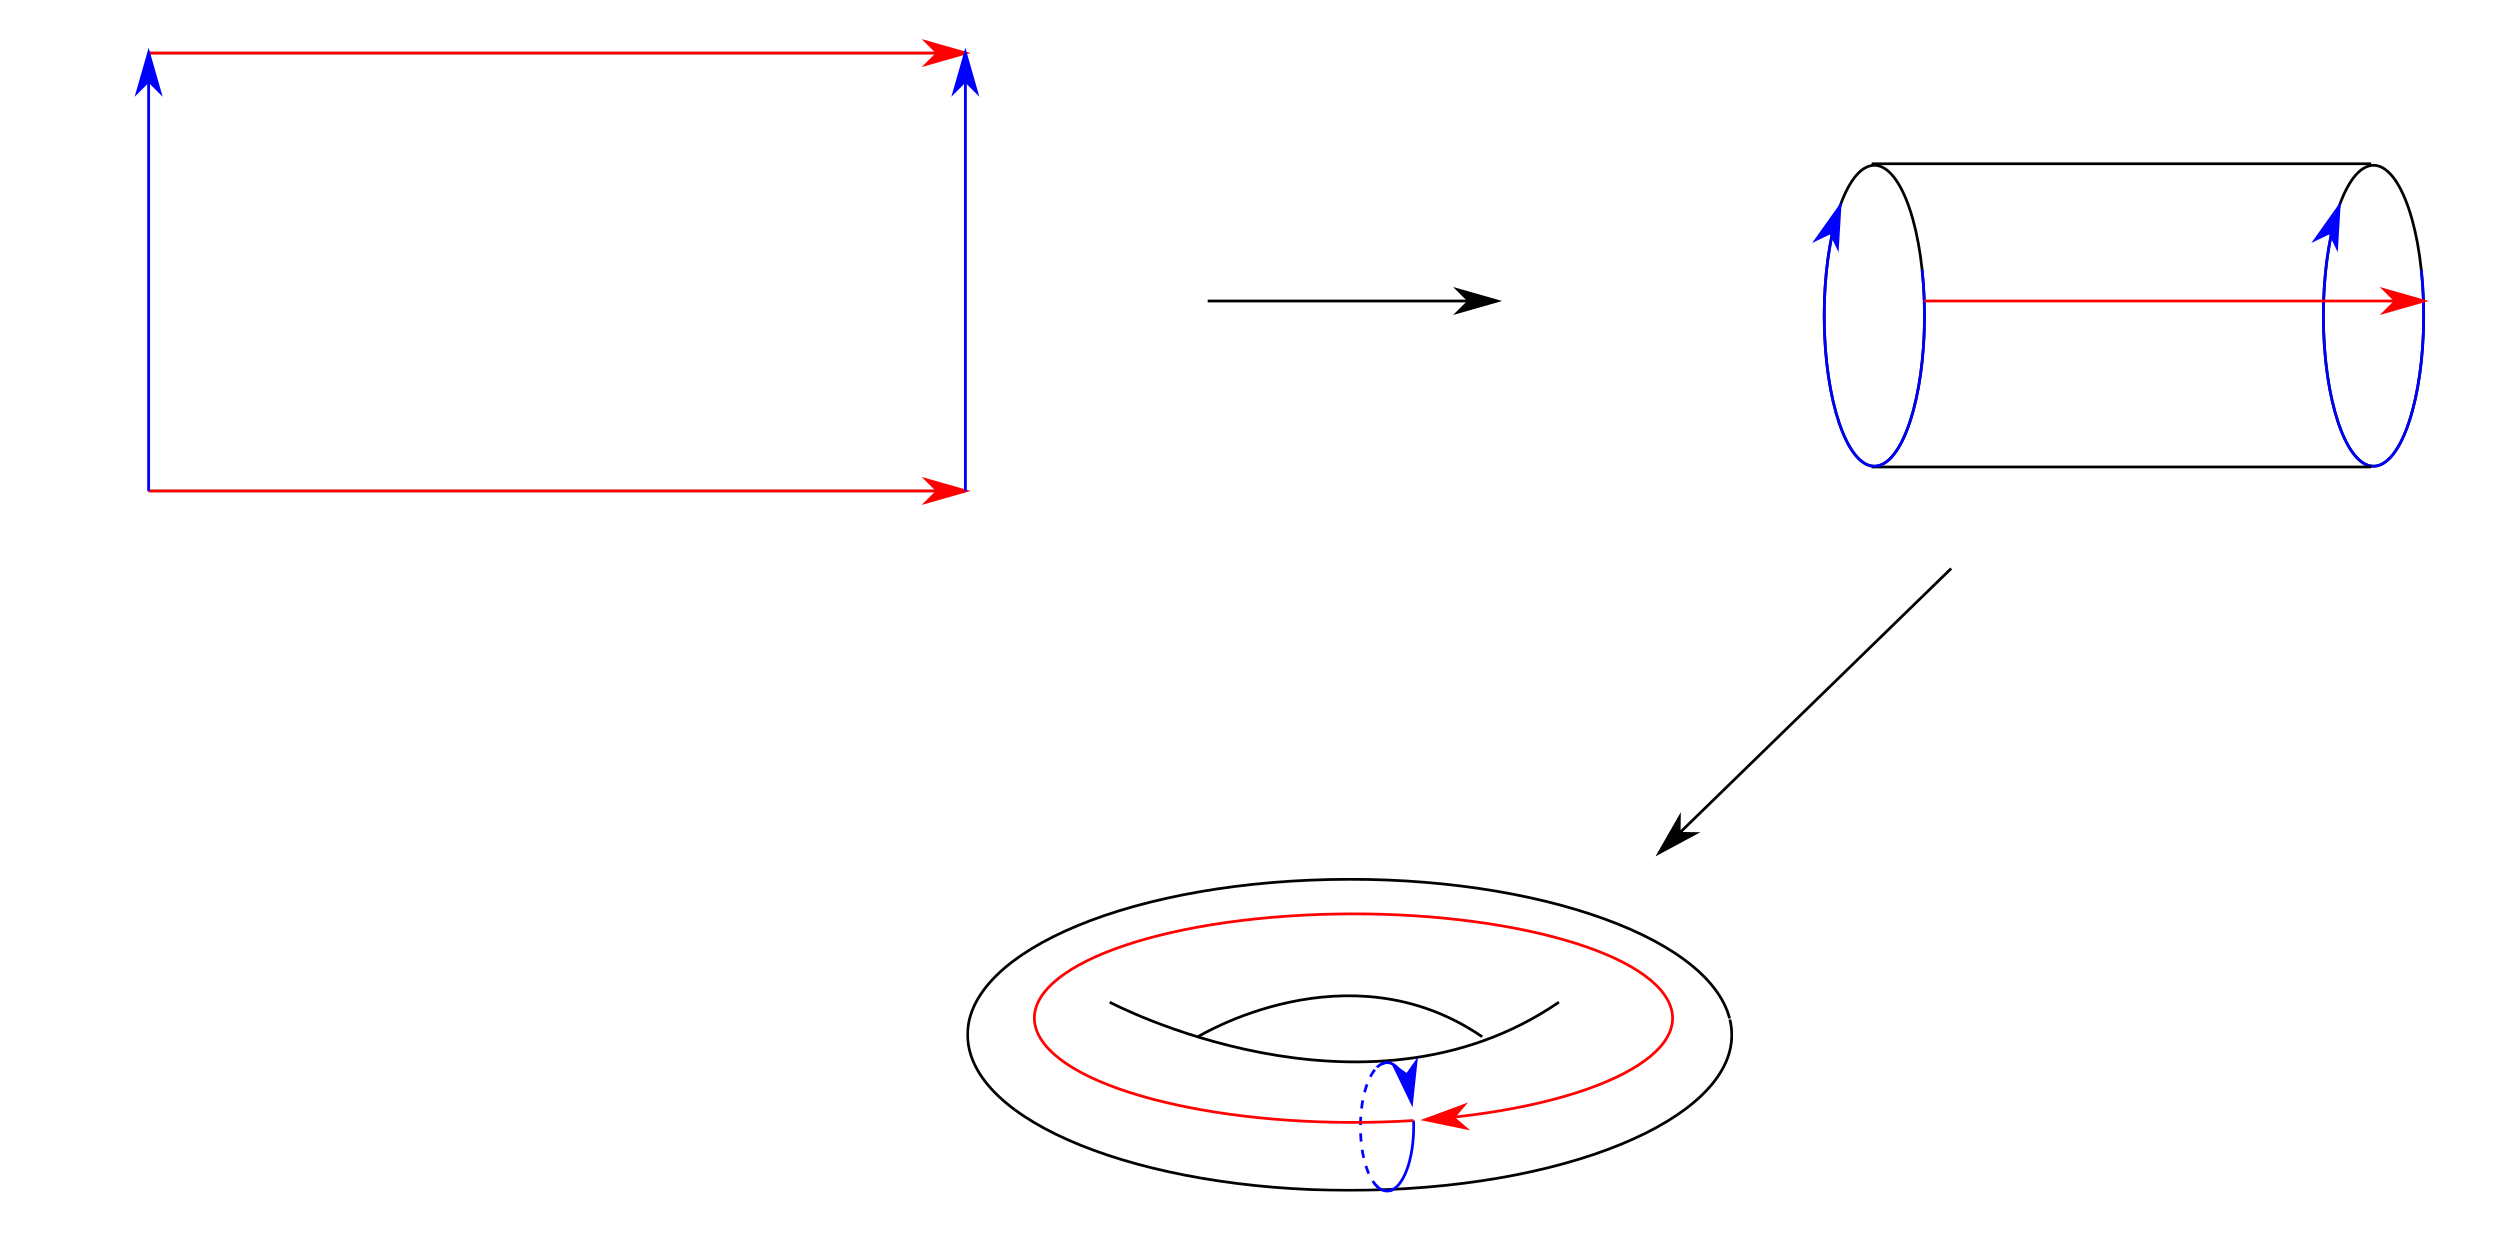
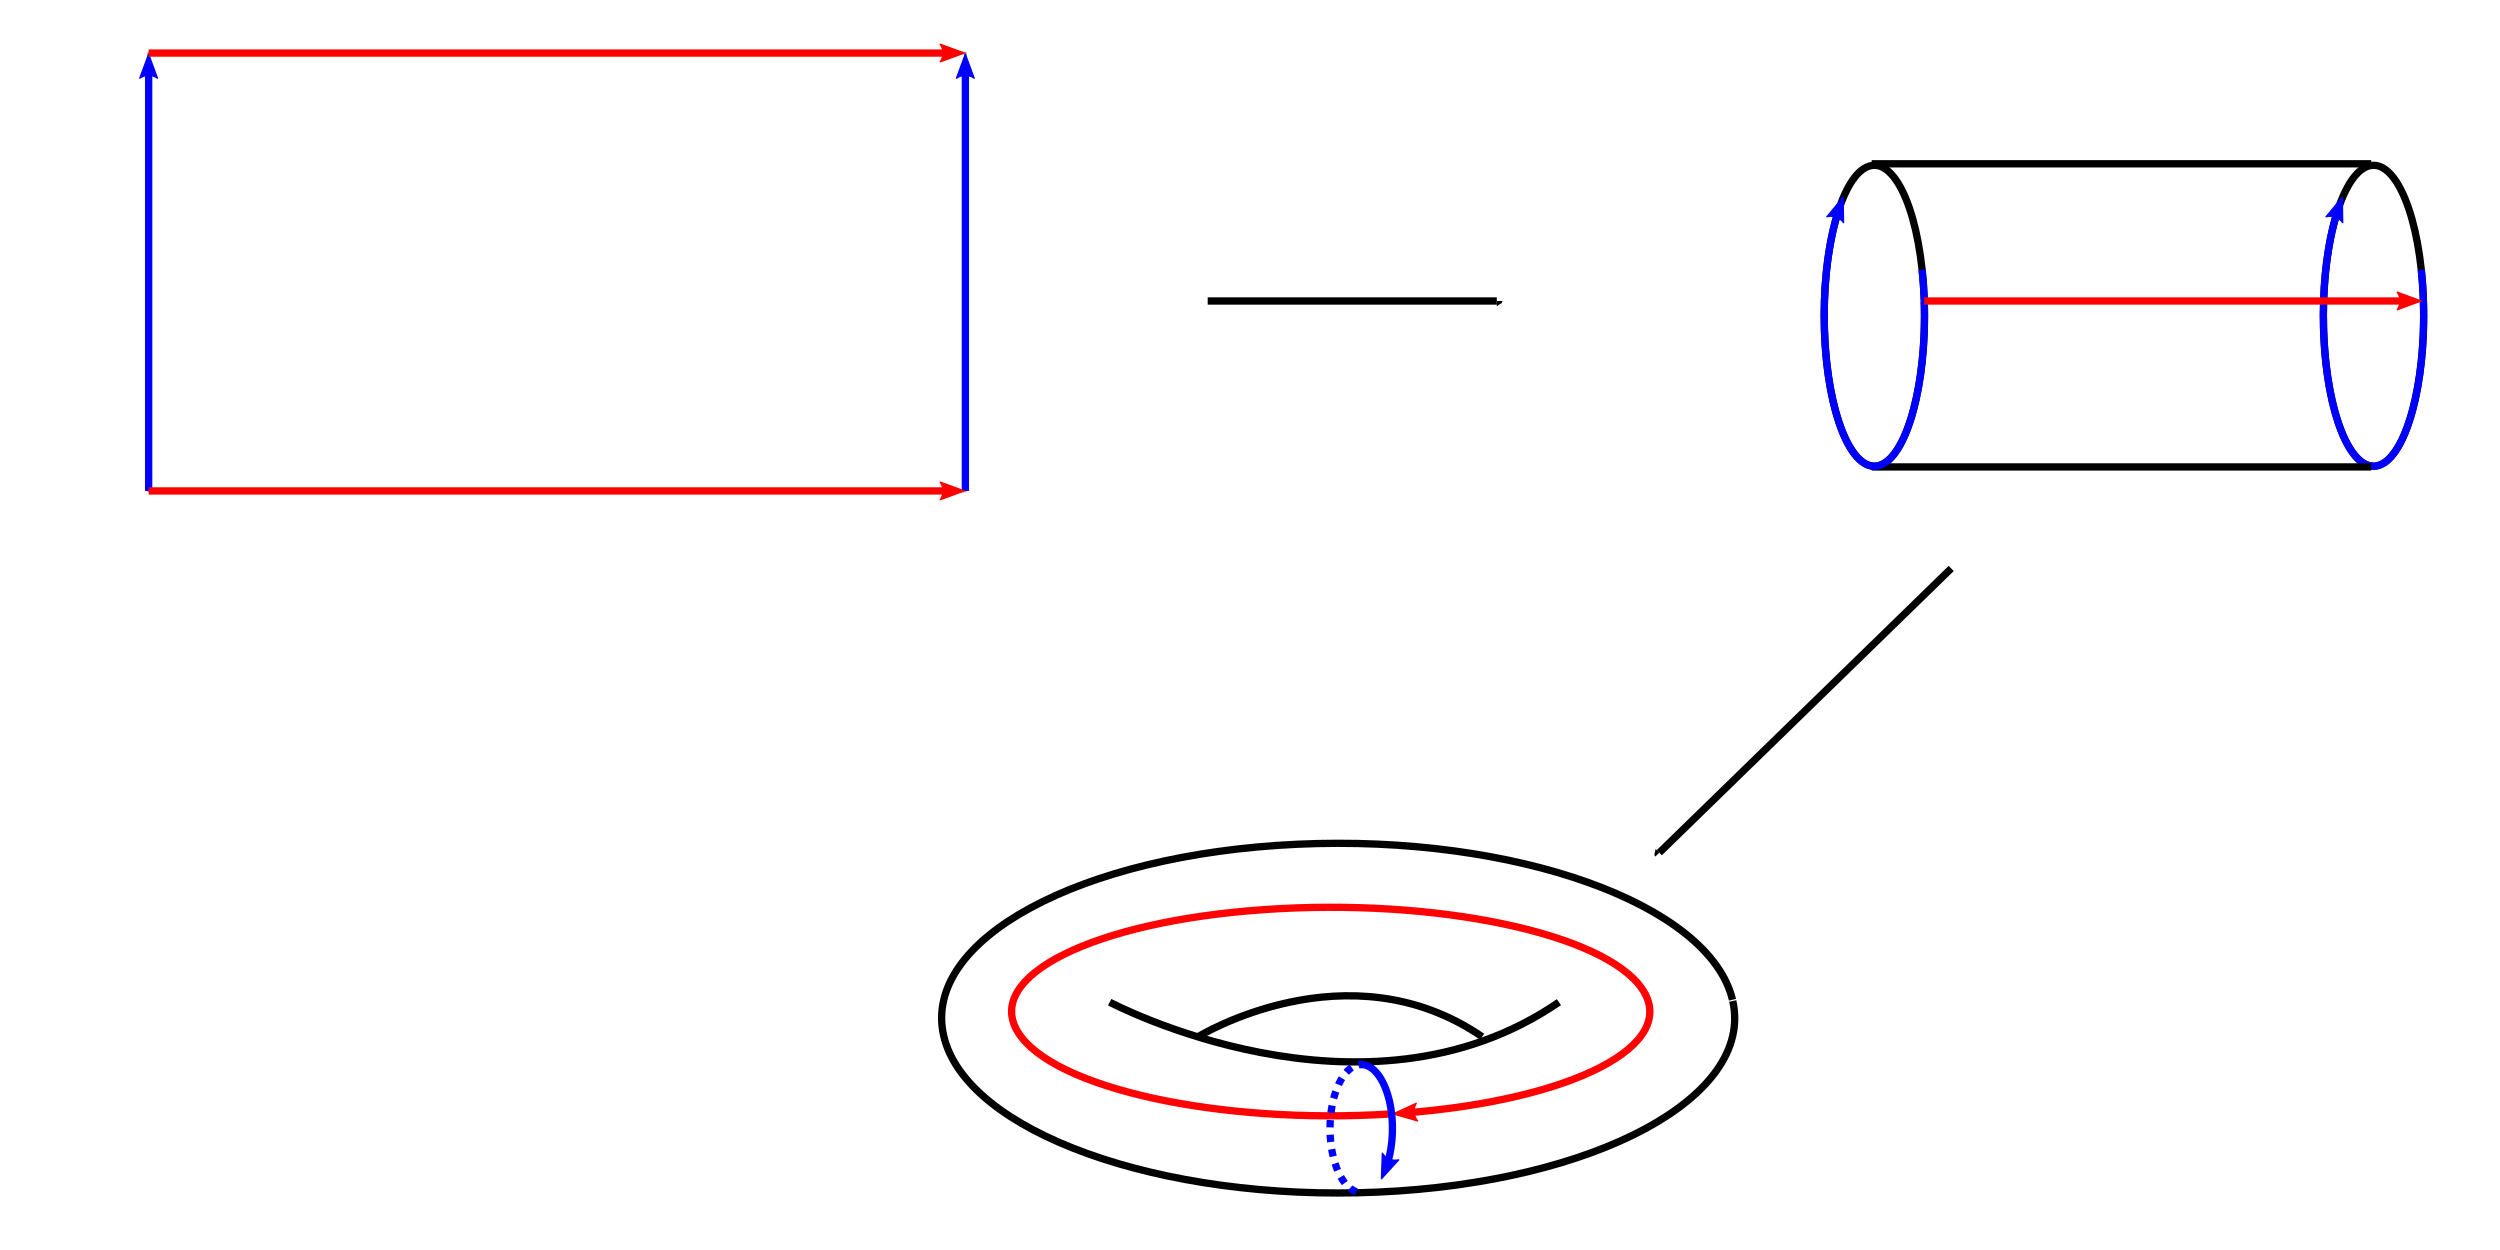
<svg xmlns="http://www.w3.org/2000/svg" width="240mm" height="120mm" viewBox="0 0 240 120" version="1.1" id="svg8">
  <defs id="defs2">
+     <marker style="overflow:visible;" id="Arrow2Send" refX="0.0" refY="0.0" orient="auto">
+       <path transform="scale(0.3) rotate(180) translate(-2.3,0)" d="M 8.719,4.034 L -2.207,0.016 L 8.719,-4.002 C 6.973,-1.63 6.983,1.616 8.719,4.034 z " style="stroke:context-stroke;fill-rule:evenodd;fill:context-stroke;stroke-width:0.625;stroke-linejoin:round;" id="path1337" />
+     </marker>
    <marker style="overflow:visible" id="Arrow1Lstart" refX="0.0" refY="0.0" orient="auto">
      <path transform="scale(0.8) translate(12.5,0)" style="fill-rule:evenodd;fill:context-stroke;stroke:context-stroke;stroke-width:1.0pt" d="M 0.0,0.0 L 5.0,-5.0 L -12.5,0.0 L 5.0,5.0 L 0.0,0.0 z " id="path1038" />
    </marker>
    <marker style="overflow:visible" id="Tail" refX="0.0" refY="0.0" orient="auto">
      <g transform="scale(-1.2)" id="g1086">
        <path style="fill:none;fill-rule:evenodd;stroke:context-stroke;stroke-width:0.8;stroke-linecap:round" d="M -3.805,-3.959 L 0.544,0" id="path1074" />
        <path style="fill:none;fill-rule:evenodd;stroke:context-stroke;stroke-width:0.8;stroke-linecap:round" d="M -1.287,-3.959 L 3.062,0" id="path1076" />
        <path style="fill:none;fill-rule:evenodd;stroke:context-stroke;stroke-width:0.8;stroke-linecap:round" d="M 1.305,-3.959 L 5.654,0" id="path1078" />
        <path style="fill:none;fill-rule:evenodd;stroke:context-stroke;stroke-width:0.8;stroke-linecap:round" d="M -3.805,4.178 L 0.544,0.22" id="path1080" />
        <path style="fill:none;fill-rule:evenodd;stroke:context-stroke;stroke-width:0.8;stroke-linecap:round" d="M -1.287,4.178 L 3.062,0.22" id="path1082" />
        <path style="fill:none;fill-rule:evenodd;stroke:context-stroke;stroke-width:0.8;stroke-linecap:round" d="M 1.305,4.178 L 5.654,0.22" id="path1084" />
      </g>
    </marker>
    <marker style="overflow:visible;" id="marker1583" refX="0.0" refY="0.0" orient="auto">
      <path transform="scale(0.8) rotate(180) translate(12.5,0)" style="fill-rule:evenodd;fill:context-stroke;stroke:context-stroke;stroke-width:1.0pt;" d="M 0.0,0.0 L 5.0,-5.0 L -12.5,0.0 L 5.0,5.0 L 0.0,0.0 z " id="path1581" />
    </marker>
    <marker style="overflow:visible;" id="Arrow1Lend" refX="0.0" refY="0.0" orient="auto">
      <path transform="scale(0.8) rotate(180) translate(12.5,0)" style="fill-rule:evenodd;fill:context-stroke;stroke:context-stroke;stroke-width:1.0pt;" d="M 0.0,0.0 L 5.0,-5.0 L -12.5,0.0 L 5.0,5.0 L 0.0,0.0 z " id="path1041" />
    </marker>
    <marker style="overflow:visible" id="Arrow1Lend-3" refX="0" refY="0" orient="auto">
      <path transform="matrix(-0.8,0,0,-0.8,-10,0)" style="fill:context-stroke;fill-rule:evenodd;stroke:context-stroke;stroke-width:1pt" d="M 0,0 5,-5 -12.5,0 5,5 Z" id="path1041-9" />
    </marker>
    <marker style="overflow:visible" id="Tail-6" refX="0" refY="0" orient="auto">
      <g transform="scale(-1.2)" id="g1086-5">
        <path style="fill:none;fill-rule:evenodd;stroke:context-stroke;stroke-width:0.8;stroke-linecap:round" d="M -3.805,-3.959 0.544,0" id="path1074-7" />
        <path style="fill:none;fill-rule:evenodd;stroke:context-stroke;stroke-width:0.8;stroke-linecap:round" d="M -1.287,-3.959 3.062,0" id="path1076-6" />
        <path style="fill:none;fill-rule:evenodd;stroke:context-stroke;stroke-width:0.8;stroke-linecap:round" d="M 1.305,-3.959 5.654,0" id="path1078-2" />
        <path style="fill:none;fill-rule:evenodd;stroke:context-stroke;stroke-width:0.8;stroke-linecap:round" d="M -3.805,4.178 0.544,0.22" id="path1080-7" />
        <path style="fill:none;fill-rule:evenodd;stroke:context-stroke;stroke-width:0.8;stroke-linecap:round" d="M -1.287,4.178 3.062,0.22" id="path1082-0" />
        <path style="fill:none;fill-rule:evenodd;stroke:context-stroke;stroke-width:0.8;stroke-linecap:round" d="M 1.305,4.178 5.654,0.22" id="path1084-3" />
      </g>
    </marker>
    <marker style="overflow:visible" id="marker1583-5" refX="0" refY="0" orient="auto">
      <path transform="matrix(-0.8,0,0,-0.8,-10,0)" style="fill:context-stroke;fill-rule:evenodd;stroke:context-stroke;stroke-width:1pt" d="M 0,0 5,-5 -12.5,0 5,5 Z" id="path1581-5" />
    </marker>
    <marker style="overflow:visible" id="marker1583-8" refX="0" refY="0" orient="auto">
      <path transform="matrix(-0.8,0,0,-0.8,-10,0)" style="fill:context-stroke;fill-rule:evenodd;stroke:context-stroke;stroke-width:1pt" d="M 0,0 5,-5 -12.5,0 5,5 Z" id="path1581-56" />
    </marker>
    <marker style="overflow:visible" id="marker1583-9" refX="0" refY="0" orient="auto">
      <path transform="matrix(-0.8,0,0,-0.8,-10,0)" style="fill:context-stroke;fill-rule:evenodd;stroke:context-stroke;stroke-width:1pt" d="M 0,0 5,-5 -12.5,0 5,5 Z" id="path1581-59" />
    </marker>
    <clipPath clipPathUnits="userSpaceOnUse" id="clipPath4780">
      <path id="path4782" style="fill:#ff0000;fill-opacity:1;fill-rule:nonzero;stroke:none;stroke-width:0.265" d="m 92.757,261.28 v 30.125 h 73.624 v -30.125 z m 39.199,18.102 h 5.3e-4 c 0.247,2.7e-4 0.494,0.245 0.494,0.733 v 2.84 0.747 c -0.005,0.445 -0.216,0.639 -0.456,0.978 -0.165,-0.018 -0.33,-0.037 -0.495,-0.056 -0.972,-0.109 1.498,-0.817 0.52,-0.839 -0.14,-0.004 -0.281,-0.007 -0.421,-0.01 -0.086,0.145 -0.142,0.314 -0.259,0.436 -0.041,0.042 -0.002,-0.117 0.009,-0.175 0.017,-0.089 0.046,-0.176 0.074,-0.262 0.004,-0.012 0.009,-0.033 0.021,-0.03 0.012,0.003 0.017,0.03 0.019,0.048 -5.3e-4,-0.015 -5.3e-4,-0.042 -5.3e-4,-0.09 v -0.423 c -0.013,0.008 -0.027,0.016 -0.04,0.024 -0.008,0.024 -0.019,0.052 -0.032,0.086 -0.098,0.248 -0.2,0.488 -0.323,0.722 0.021,0.05 -0.069,0.121 -0.094,0.18 -0.002,-9e-5 -0.003,5e-5 -0.005,0 -2.7e-4,5.3e-4 -8e-4,10e-4 -0.001,0.002 7.9e-4,0.015 0.002,0.029 0.002,0.044 -1.4e-4,0.023 -2.4e-4,0.047 -5.3e-4,0.07 0.011,0.159 0.008,0.318 0.004,0.477 0.005,0.12 0.004,0.241 -0.001,0.362 8e-4,0.003 0.002,-0.015 0.006,-0.08 0.085,0.151 0.134,0.334 0.111,0.507 0.006,0.014 0.011,0.034 0.015,0.044 0.093,0.201 0.161,0.403 0.228,0.613 0.044,0.223 0.132,0.418 0.244,0.611 0.19,0.296 0.228,0.514 0.192,0.852 0,-0.004 0.003,-0.015 0.005,-0.011 0.146,0.271 0.172,0.363 0.223,0.668 -0.002,0.02 -0.003,0.04 -0.005,0.059 0.08,0.204 0.135,0.415 0.217,0.618 0.095,0.163 0.082,0.239 0.029,0.311 0.006,0.004 0.012,0.009 0.018,0.013 7.9e-4,-0.011 0.001,-0.022 0.003,-0.033 0.015,0.026 0.029,0.052 0.042,0.078 -0.011,-0.015 -0.027,-0.03 -0.044,-0.045 -0.003,0.05 -2.5e-4,0.104 -0.007,0.152 0.017,-0.007 0.033,-0.015 0.049,-0.024 0.018,-0.01 0.023,-0.023 0.022,-0.039 0.061,0.143 0.076,0.274 0.031,0.389 0.284,-0.059 0.441,-0.069 0.13,0.097 -0.054,0.029 -0.106,0.06 -0.159,0.09 0.003,0.007 0.006,0.014 0.009,0.022 0.051,0.046 0.089,0.082 0.102,0.091 0.014,0.088 0.046,0.174 0.043,0.263 -0.004,0.109 -0.042,0.217 -0.106,0.306 -0.038,0.109 -0.081,0.142 -0.128,0.124 -0.08,0.054 -0.178,0.085 -0.291,0.082 -0.297,-0.009 -0.479,-0.242 -0.492,-0.487 -0.11,-0.039 -0.188,-0.11 -0.192,-0.218 -0.01,-0.029 -0.013,-0.061 -0.008,-0.095 -0.06,-0.079 -0.115,-0.172 -0.159,-0.292 -0.19,-0.522 -0.216,-0.557 -0.356,-1.095 -0.013,-0.051 -0.025,-0.102 -0.036,-0.153 -0.03,-0.045 -0.064,-0.094 -0.159,-0.232 -0.004,-0.006 0.011,0.011 0.015,0.017 0.037,-0.053 0.006,-7.9e-4 -0.097,-0.118 -0.157,-0.18 -0.267,-0.393 -0.439,-0.56 -0.462,-0.448 -0.338,-0.882 0.015,-0.947 -0.015,-0.035 -0.032,-0.071 -0.036,-0.109 -0.021,-0.167 -0.03,-0.335 -0.045,-0.503 -0.007,-0.374 0.011,-0.79 0.022,-1.153 2.6e-4,-0.01 -8e-4,-0.019 0,-0.03 5.3e-4,-0.053 0.002,-0.106 0.004,-0.159 -0.006,-0.141 -0.005,-0.283 -0.005,-0.425 -0.003,-0.032 -0.004,-0.064 -0.009,-0.096 -0.021,-0.265 -0.014,-0.377 0.117,-0.577 0.04,-0.187 0.101,-0.371 0.12,-0.42 0.128,-0.301 0.309,-0.582 0.379,-0.904 0.148,-0.617 0.52,-1.162 0.591,-1.802 l 0.002,-10e-4 c 0.032,-0.283 0.145,-0.462 0.285,-0.553 0.007,-0.473 0.246,-0.712 0.489,-0.714 z m 0.284,11.542 c 0.05,-0.034 0.093,-0.076 0.128,-0.124 0.01,-0.029 0.02,-0.064 0.029,-0.105 0.015,-0.067 0.046,-0.133 0.046,-0.202 5.3e-4,-0.102 -0.034,-0.201 -0.095,-0.282 0.011,0.056 0.014,0.117 0.008,0.183 0.03,0.024 0.029,0.057 -0.017,0.103 -8e-4,0.003 -0.002,0.007 -0.003,0.01 -0.003,0.01 0.002,0.032 -0.008,0.029 -0.007,-0.002 -0.014,-0.003 -0.021,-0.005 -0.062,0.077 -0.119,0.194 -0.181,0.272 0.039,0.061 0.077,0.105 0.113,0.119 z m -0.113,-0.119 c -0.046,-0.071 -0.093,-0.167 -0.141,-0.266 -0.005,0.001 -0.01,0.002 -0.015,0.003 -0.071,0.142 -0.134,0.268 -0.162,0.233 -0.066,-0.081 -0.119,-0.155 -0.164,-0.222 -0.052,-0.003 -0.103,-0.009 -0.149,-0.022 0.01,0.035 0.026,0.07 0.036,0.105 0.14,0.079 0.279,0.161 0.42,0.238 0.067,0.036 0.123,-0.003 0.176,-0.069 z m -0.482,-0.252 c 0.039,0.002 0.078,0.002 0.118,-10e-4 -0.044,-0.003 -0.088,-0.008 -0.13,-0.017 0.004,0.006 0.008,0.012 0.012,0.018 z m 0.118,-10e-4 c 0.072,0.005 0.143,0.002 0.208,-0.01 0.003,-0.006 0.006,-0.011 0.009,-0.017 -0.002,-0.004 -0.004,-0.008 -0.006,-0.012 -0.066,0.021 -0.139,0.034 -0.211,0.039 z m 0.211,-0.039 c 0.005,-0.002 0.01,-0.004 0.015,-0.005 0.006,-0.012 0.012,-0.023 0.018,-0.035 -0.02,-0.004 -0.038,-0.007 -0.057,-0.01 0.008,0.017 0.016,0.034 0.024,0.051 z m 0.015,-0.005 c -0.003,0.006 -0.006,0.012 -0.009,0.018 0.002,0.005 0.004,0.009 0.007,0.014 0.049,-0.01 0.094,-0.025 0.133,-0.045 -0.022,-0.004 -0.043,-0.008 -0.064,-0.012 -0.021,0.01 -0.043,0.018 -0.067,0.026 z m 0.131,-0.013 c 0.06,0.012 0.122,0.024 0.189,0.039 0.01,-0.012 0.02,-0.024 0.03,-0.034 5.3e-4,-5.3e-4 0.001,-10e-4 0.002,-0.002 0.008,-0.036 0.014,-0.07 0.017,-0.103 -0.022,-0.017 -0.062,-0.03 -0.113,-0.039 -0.018,0.06 -0.063,0.107 -0.125,0.139 z m -0.13,-1.984 c -2.3e-4,-5.3e-4 5.3e-4,0.002 5.3e-4,0.002 9e-5,-7.9e-4 -8e-5,-10e-4 0,-0.002 z m 5.3e-4,0.002 c -0.006,0.047 -0.013,0.094 -0.012,0.142 2.1e-4,0.036 0.015,-0.071 0.018,-0.107 0.001,-0.011 -0.008,-0.04 -0.006,-0.034 z m -1.082,0.123 c -0.004,0.002 -0.008,0.018 -0.011,0.037 0.01,-2e-5 0.018,-5.3e-4 0.027,-5.3e-4 -0.002,-0.008 -0.005,-0.017 -0.008,-0.025 -0.003,-0.009 -0.006,-0.013 -0.009,-0.011 z m 1.148,0.725 c -0.019,-0.002 -0.036,-7.9e-4 -0.051,0.004 -0.009,0.003 -0.018,0.008 -0.026,0.012 0.035,0.046 0.073,0.097 0.112,0.155 -0.005,-0.052 -0.003,-0.106 -5.2e-4,-0.16 -0.011,-0.003 -0.024,-0.009 -0.035,-0.01 z m 0.127,0.048 c -0.001,0.03 -0.003,0.061 -0.007,0.098 0.021,-0.023 0.044,-0.046 0.059,-0.067 -0.016,-0.012 -0.035,-0.021 -0.053,-0.031 z m 0.064,0.196 c -0.018,0.008 -0.037,0.014 -0.055,0.021 0.01,0.004 0.021,0.009 0.031,0.013 0.005,-0.002 0.01,-0.005 0.015,-0.007 0.002,-0.003 0.003,-0.007 0.005,-0.007 0.001,-0.006 0.003,-0.013 0.004,-0.02 z m 0.016,0.015 v 5.3e-4 c -0.006,0.002 -0.011,0.005 -0.017,0.007 0.002,0.004 0.004,0.011 0.005,0.023 0.001,5.3e-4 0.002,0.001 0.003,0.002 2.1e-4,1.1e-4 -7.9e-4,0.005 -0.002,0.01 0.004,0.059 0.002,0.169 0.002,0.219 -2.6e-4,0.023 -5.3e-4,0.045 -5.3e-4,0.068 0.028,-0.006 0.059,-0.013 0.085,-0.019 0.015,-0.089 0.01,-0.226 -0.023,-0.261 -0.017,-0.018 -0.03,-0.059 -0.053,-0.05 z m 0.068,0.349 c -2.6e-4,8e-4 -8e-4,0.001 -0.001,0.002 h 5.3e-4 c 1.8e-4,-5.3e-4 2.3e-4,-10e-4 5.3e-4,-0.002 z" />
    </clipPath>
    <clipPath clipPathUnits="userSpaceOnUse" id="clipPath4790">
      <path id="path4792" style="fill:#ff0000;fill-opacity:1;fill-rule:nonzero;stroke:none;stroke-width:0.265" d="m 136.13,278.443 -5.666,5.3e-4 v 4.369 c 0.051,-0.117 0.095,-0.236 0.122,-0.361 0.148,-0.617 0.52,-1.162 0.591,-1.802 l 0.002,-5.3e-4 c 0.032,-0.283 0.145,-0.462 0.284,-0.553 0.006,-0.476 0.249,-0.715 0.493,-0.715 0.247,0 0.494,0.244 0.494,0.733 v 2.84 0.747 c -0.005,0.445 -0.216,0.639 -0.456,0.978 -0.165,-0.018 -0.33,-0.037 -0.495,-0.056 -0.972,-0.109 1.498,-0.817 0.52,-0.839 -0.14,-0.004 -0.281,-0.007 -0.421,-0.01 -0.086,0.145 -0.142,0.314 -0.259,0.436 -0.041,0.042 -0.002,-0.117 0.009,-0.175 0.017,-0.089 0.046,-0.176 0.074,-0.262 0.004,-0.012 0.009,-0.033 0.021,-0.03 0.012,0.003 0.018,0.03 0.02,0.048 -5.3e-4,-0.015 -0.001,-0.042 -0.001,-0.09 v -0.423 c -0.013,0.008 -0.027,0.016 -0.041,0.024 -0.008,0.024 -0.019,0.052 -0.032,0.086 -0.097,0.247 -0.2,0.487 -0.322,0.72 0.023,0.05 -0.069,0.122 -0.095,0.182 -0.002,-1.1e-4 -0.004,5e-5 -0.006,0 -1.9e-4,2.6e-4 -2.5e-4,7.9e-4 -5.3e-4,10e-4 8e-4,0.015 0.002,0.029 0.002,0.044 -9e-5,0.015 -2.5e-4,0.029 -5.3e-4,0.044 0.014,0.171 0.009,0.344 0.004,0.516 0.005,0.116 0.003,0.232 -0.002,0.348 7.9e-4,0.004 0.003,-0.012 0.007,-0.078 0.085,0.151 0.134,0.334 0.111,0.507 0.006,0.014 0.011,0.034 0.015,0.044 0.093,0.201 0.161,0.403 0.228,0.613 0.044,0.223 0.133,0.418 0.244,0.611 0.19,0.296 0.228,0.514 0.192,0.852 0,-0.004 0.003,-0.015 0.005,-0.011 0.146,0.271 0.172,0.363 0.223,0.668 -0.006,0.068 -0.018,0.135 -0.018,0.203 1.9e-4,0.036 0.015,-0.071 0.018,-0.107 0.001,-0.012 -0.01,-0.048 -0.006,-0.036 0.08,0.204 0.135,0.415 0.217,0.618 0.095,0.163 0.082,0.239 0.029,0.311 0.006,0.004 0.012,0.009 0.018,0.013 8e-4,-0.011 5.3e-4,-0.022 0.003,-0.033 0.015,0.026 0.03,0.052 0.042,0.078 -0.011,-0.015 -0.027,-0.03 -0.045,-0.045 -0.003,0.05 -1.4e-4,0.104 -0.007,0.152 0.017,-0.007 0.033,-0.015 0.049,-0.024 0.018,-0.01 0.024,-0.023 0.023,-0.039 -0.006,-0.015 -0.012,-0.029 -0.02,-0.044 0.012,0.016 0.019,0.031 0.02,0.044 0.061,0.143 0.076,0.274 0.03,0.389 0.284,-0.059 0.441,-0.069 0.13,0.097 -0.054,0.029 -0.106,0.059 -0.159,0.089 0.003,0.008 0.007,0.015 0.009,0.023 0.051,0.046 0.089,0.082 0.102,0.091 0.014,0.088 0.046,0.174 0.043,0.263 -0.004,0.109 -0.042,0.217 -0.106,0.306 -0.038,0.109 -0.081,0.142 -0.128,0.124 -0.08,0.054 -0.178,0.085 -0.291,0.082 -0.297,-0.009 -0.479,-0.242 -0.492,-0.487 -0.11,-0.039 -0.188,-0.11 -0.192,-0.218 -0.01,-0.027 -0.012,-0.057 -0.009,-0.088 -0.06,-0.079 -0.115,-0.178 -0.159,-0.299 -0.19,-0.522 -0.216,-0.557 -0.356,-1.095 -0.013,-0.052 -0.026,-0.104 -0.038,-0.156 -0.031,-0.045 -0.063,-0.093 -0.157,-0.228 -0.004,-0.006 0.011,0.011 0.015,0.017 0.037,-0.053 0.006,-0.001 -0.096,-0.117 v 3.145 h 5.664 z m -3.89,12.48 c 0.05,-0.034 0.093,-0.076 0.128,-0.124 0.01,-0.029 0.02,-0.064 0.029,-0.105 0.015,-0.067 0.046,-0.133 0.046,-0.202 5.3e-4,-0.102 -0.034,-0.201 -0.095,-0.282 0.011,0.056 0.014,0.117 0.008,0.183 0.03,0.024 0.029,0.057 -0.017,0.103 -8e-4,0.003 -0.002,0.007 -0.003,0.01 -0.003,0.01 0.002,0.032 -0.008,0.029 -0.007,-0.002 -0.014,-0.003 -0.021,-0.005 -0.062,0.077 -0.119,0.194 -0.181,0.272 0.039,0.061 0.077,0.105 0.113,0.119 z m -0.113,-0.119 c -0.046,-0.071 -0.093,-0.167 -0.141,-0.266 -0.005,0.001 -0.01,0.002 -0.015,0.003 -0.071,0.142 -0.134,0.268 -0.162,0.233 -0.066,-0.081 -0.119,-0.155 -0.164,-0.222 -0.052,-0.003 -0.103,-0.009 -0.149,-0.022 0.01,0.035 0.026,0.07 0.036,0.105 0.14,0.079 0.279,0.161 0.42,0.238 0.067,0.036 0.123,-0.003 0.176,-0.069 z m -0.482,-0.252 c 0.039,0.002 0.078,0.002 0.118,-10e-4 -0.044,-0.003 -0.088,-0.008 -0.13,-0.017 0.004,0.006 0.008,0.012 0.012,0.018 z m 0.118,-10e-4 c 0.072,0.005 0.143,0.002 0.208,-0.01 0.003,-0.006 0.006,-0.011 0.009,-0.017 -0.002,-0.004 -0.004,-0.008 -0.006,-0.012 -0.066,0.021 -0.139,0.034 -0.211,0.039 z m 0.211,-0.039 c 0.005,-0.002 0.01,-0.004 0.015,-0.005 0.006,-0.012 0.012,-0.023 0.018,-0.035 -0.02,-0.004 -0.038,-0.007 -0.057,-0.01 0.008,0.017 0.016,0.034 0.024,0.051 z m 0.015,-0.005 c -0.003,0.006 -0.006,0.012 -0.009,0.018 0.002,0.005 0.004,0.009 0.007,0.014 0.049,-0.01 0.094,-0.025 0.133,-0.045 -0.022,-0.004 -0.043,-0.008 -0.064,-0.012 -0.021,0.01 -0.043,0.018 -0.067,0.026 z m 0.131,-0.013 c 0.06,0.012 0.122,0.024 0.189,0.039 0.01,-0.012 0.02,-0.024 0.03,-0.034 5.3e-4,-5.3e-4 0.001,-10e-4 0.002,-0.002 0.008,-0.036 0.014,-0.07 0.017,-0.103 -0.022,-0.017 -0.062,-0.03 -0.113,-0.039 -0.018,0.06 -0.063,0.107 -0.125,0.139 z m -1.212,-1.859 c -0.004,0.002 -0.008,0.017 -0.011,0.036 0.009,-10e-6 0.018,0 0.027,0 -0.002,-0.008 -0.005,-0.016 -0.007,-0.024 -0.003,-0.009 -0.006,-0.013 -0.009,-0.011 z m -0.193,0.029 c -2.5e-4,10e-5 1.1e-4,10e-4 0,0.002 0.004,0.004 0.007,0.006 0.012,0.007 -0.006,-0.006 -0.011,-0.009 -0.012,-0.009 z m 1.314,0.695 c -0.008,5.3e-4 -0.017,0.002 -0.024,0.004 -0.01,0.003 -0.019,0.007 -0.028,0.011 0.036,0.047 0.074,0.098 0.114,0.156 -0.005,-0.053 -0.003,-0.108 0,-0.163 -0.022,-0.006 -0.043,-0.009 -0.062,-0.008 z m 0.154,0.045 c -0.001,0.03 -0.003,0.063 -0.007,0.101 0.022,-0.024 0.043,-0.046 0.059,-0.068 -0.016,-0.012 -0.034,-0.023 -0.053,-0.034 z m 0.064,0.199 c -0.018,0.008 -0.035,0.015 -0.053,0.022 0.009,0.004 0.019,0.008 0.028,0.012 0.005,-0.002 0.011,-0.005 0.016,-0.007 0.002,-0.003 0.003,-0.007 0.005,-0.007 0.001,-0.006 0.003,-0.013 0.004,-0.02 z m 0.023,0.015 5.3e-4,5.3e-4 c -0.003,-2.7e-4 -0.005,-6e-5 -0.008,0.001 -0.005,0.002 -0.011,0.004 -0.017,0.007 0.002,0.004 0.004,0.012 0.005,0.024 0.001,5.3e-4 0.002,10e-4 0.003,0.002 2.1e-4,1.1e-4 -8e-4,0.005 -0.002,0.01 0.004,0.059 0.002,0.169 0.002,0.219 -2.7e-4,0.023 -5.3e-4,0.045 -5.3e-4,0.068 0.028,-0.006 0.059,-0.013 0.085,-0.019 0.015,-0.089 0.01,-0.226 -0.023,-0.261 -0.015,-0.016 -0.028,-0.049 -0.046,-0.051 z m 0.06,0.35 c -2.6e-4,7.9e-4 -7.9e-4,10e-4 -0.001,0.002 h 5.3e-4 c 1.8e-4,-5.3e-4 2.5e-4,-0.001 5.3e-4,-0.002 z" />
    </clipPath>
    <clipPath clipPathUnits="userSpaceOnUse" id="clipPath4800">
      <path id="path4802" style="fill:#ff0000;fill-opacity:1;fill-rule:nonzero;stroke:none;stroke-width:0.265" d="m 124.185,278.338 v 13.035 h 5.665 v -3.811 c -0.179,-0.272 -0.149,-0.517 0,-0.647 V 278.338 Z" />
    </clipPath>
    <marker style="overflow:visible" id="marker1583-80" refX="0" refY="0" orient="auto">
      <path transform="matrix(-0.8,0,0,-0.8,-10,0)" style="fill:context-stroke;fill-rule:evenodd;stroke:context-stroke;stroke-width:1pt" d="M 0,0 5,-5 -12.5,0 5,5 Z" id="path1581-4" />
    </marker>
    <marker style="overflow:visible" id="marker1583-8-9" refX="0" refY="0" orient="auto">
      <path transform="matrix(-0.8,0,0,-0.8,-10,0)" style="fill:context-stroke;fill-rule:evenodd;stroke:context-stroke;stroke-width:1pt" d="M 0,0 5,-5 -12.5,0 5,5 Z" id="path1581-56-5" />
    </marker>
    <marker style="overflow:visible" id="marker1583-8-4" refX="0" refY="0" orient="auto">
      <path transform="matrix(-0.8,0,0,-0.8,-10,0)" style="fill:context-stroke;fill-rule:evenodd;stroke:context-stroke;stroke-width:1pt" d="M 0,0 5,-5 -12.5,0 5,5 Z" id="path1581-56-9" />
    </marker>
    <marker style="overflow:visible" id="Arrow1Lend-1" refX="0" refY="0" orient="auto">
      <path transform="matrix(-0.8,0,0,-0.8,-10,0)" style="fill:context-stroke;fill-rule:evenodd;stroke:context-stroke;stroke-width:1pt" d="M 0,0 5,-5 -12.5,0 5,5 Z" id="path1041-0" />
    </marker>
    <marker style="overflow:visible" id="marker1583-1" refX="0" refY="0" orient="auto">
      <path transform="matrix(-0.8,0,0,-0.8,-10,0)" style="fill:context-stroke;fill-rule:evenodd;stroke:context-stroke;stroke-width:1pt" d="M 0,0 5,-5 -12.5,0 5,5 Z" id="path1581-1" />
    </marker>
    <marker style="overflow:visible" id="marker1583-0" refX="0" refY="0" orient="auto">
      <path transform="matrix(-0.8,0,0,-0.8,-10,0)" style="fill:context-stroke;fill-rule:evenodd;stroke:context-stroke;stroke-width:1pt" d="M 0,0 5,-5 -12.5,0 5,5 Z" id="path1581-9" />
    </marker>
    <clipPath clipPathUnits="userSpaceOnUse" id="clipPath4790-7">
      <path id="path4792-1" style="fill:#ff0000;fill-opacity:1;fill-rule:nonzero;stroke:none;stroke-width:0.265" d="m 136.13,278.443 -5.666,5.3e-4 v 4.369 c 0.051,-0.117 0.095,-0.236 0.122,-0.361 0.148,-0.617 0.52,-1.162 0.591,-1.802 l 0.002,-5.3e-4 c 0.032,-0.283 0.145,-0.462 0.284,-0.553 0.006,-0.476 0.249,-0.715 0.493,-0.715 0.247,0 0.494,0.244 0.494,0.733 v 2.84 0.747 c -0.005,0.445 -0.216,0.639 -0.456,0.978 -0.165,-0.018 -0.33,-0.037 -0.495,-0.056 -0.972,-0.109 1.498,-0.817 0.52,-0.839 -0.14,-0.004 -0.281,-0.007 -0.421,-0.01 -0.086,0.145 -0.142,0.314 -0.259,0.436 -0.041,0.042 -0.002,-0.117 0.009,-0.175 0.017,-0.089 0.046,-0.176 0.074,-0.262 0.004,-0.012 0.009,-0.033 0.021,-0.03 0.012,0.003 0.018,0.03 0.02,0.048 -5.3e-4,-0.015 -0.001,-0.042 -0.001,-0.09 v -0.423 c -0.013,0.008 -0.027,0.016 -0.041,0.024 -0.008,0.024 -0.019,0.052 -0.032,0.086 -0.097,0.247 -0.2,0.487 -0.322,0.72 0.023,0.05 -0.069,0.122 -0.095,0.182 -0.002,-1.1e-4 -0.004,5e-5 -0.006,0 -1.9e-4,2.6e-4 -2.5e-4,7.9e-4 -5.3e-4,10e-4 8e-4,0.015 0.002,0.029 0.002,0.044 -9e-5,0.015 -2.5e-4,0.029 -5.3e-4,0.044 0.014,0.171 0.009,0.344 0.004,0.516 0.005,0.116 0.003,0.232 -0.002,0.348 7.9e-4,0.004 0.003,-0.012 0.007,-0.078 0.085,0.151 0.134,0.334 0.111,0.507 0.006,0.014 0.011,0.034 0.015,0.044 0.093,0.201 0.161,0.403 0.228,0.613 0.044,0.223 0.133,0.418 0.244,0.611 0.19,0.296 0.228,0.514 0.192,0.852 0,-0.004 0.003,-0.015 0.005,-0.011 0.146,0.271 0.172,0.363 0.223,0.668 -0.006,0.068 -0.018,0.135 -0.018,0.203 1.9e-4,0.036 0.015,-0.071 0.018,-0.107 0.001,-0.012 -0.01,-0.048 -0.006,-0.036 0.08,0.204 0.135,0.415 0.217,0.618 0.095,0.163 0.082,0.239 0.029,0.311 0.006,0.004 0.012,0.009 0.018,0.013 8e-4,-0.011 5.3e-4,-0.022 0.003,-0.033 0.015,0.026 0.03,0.052 0.042,0.078 -0.011,-0.015 -0.027,-0.03 -0.045,-0.045 -0.003,0.05 -1.4e-4,0.104 -0.007,0.152 0.017,-0.007 0.033,-0.015 0.049,-0.024 0.018,-0.01 0.024,-0.023 0.023,-0.039 -0.006,-0.015 -0.012,-0.029 -0.02,-0.044 0.012,0.016 0.019,0.031 0.02,0.044 0.061,0.143 0.076,0.274 0.03,0.389 0.284,-0.059 0.441,-0.069 0.13,0.097 -0.054,0.029 -0.106,0.059 -0.159,0.089 0.003,0.008 0.007,0.015 0.009,0.023 0.051,0.046 0.089,0.082 0.102,0.091 0.014,0.088 0.046,0.174 0.043,0.263 -0.004,0.109 -0.042,0.217 -0.106,0.306 -0.038,0.109 -0.081,0.142 -0.128,0.124 -0.08,0.054 -0.178,0.085 -0.291,0.082 -0.297,-0.009 -0.479,-0.242 -0.492,-0.487 -0.11,-0.039 -0.188,-0.11 -0.192,-0.218 -0.01,-0.027 -0.012,-0.057 -0.009,-0.088 -0.06,-0.079 -0.115,-0.178 -0.159,-0.299 -0.19,-0.522 -0.216,-0.557 -0.356,-1.095 -0.013,-0.052 -0.026,-0.104 -0.038,-0.156 -0.031,-0.045 -0.063,-0.093 -0.157,-0.228 -0.004,-0.006 0.011,0.011 0.015,0.017 0.037,-0.053 0.006,-0.001 -0.096,-0.117 v 3.145 h 5.664 z m -3.89,12.48 c 0.05,-0.034 0.093,-0.076 0.128,-0.124 0.01,-0.029 0.02,-0.064 0.029,-0.105 0.015,-0.067 0.046,-0.133 0.046,-0.202 5.3e-4,-0.102 -0.034,-0.201 -0.095,-0.282 0.011,0.056 0.014,0.117 0.008,0.183 0.03,0.024 0.029,0.057 -0.017,0.103 -8e-4,0.003 -0.002,0.007 -0.003,0.01 -0.003,0.01 0.002,0.032 -0.008,0.029 -0.007,-0.002 -0.014,-0.003 -0.021,-0.005 -0.062,0.077 -0.119,0.194 -0.181,0.272 0.039,0.061 0.077,0.105 0.113,0.119 z m -0.113,-0.119 c -0.046,-0.071 -0.093,-0.167 -0.141,-0.266 -0.005,0.001 -0.01,0.002 -0.015,0.003 -0.071,0.142 -0.134,0.268 -0.162,0.233 -0.066,-0.081 -0.119,-0.155 -0.164,-0.222 -0.052,-0.003 -0.103,-0.009 -0.149,-0.022 0.01,0.035 0.026,0.07 0.036,0.105 0.14,0.079 0.279,0.161 0.42,0.238 0.067,0.036 0.123,-0.003 0.176,-0.069 z m -0.482,-0.252 c 0.039,0.002 0.078,0.002 0.118,-10e-4 -0.044,-0.003 -0.088,-0.008 -0.13,-0.017 0.004,0.006 0.008,0.012 0.012,0.018 z m 0.118,-10e-4 c 0.072,0.005 0.143,0.002 0.208,-0.01 0.003,-0.006 0.006,-0.011 0.009,-0.017 -0.002,-0.004 -0.004,-0.008 -0.006,-0.012 -0.066,0.021 -0.139,0.034 -0.211,0.039 z m 0.211,-0.039 c 0.005,-0.002 0.01,-0.004 0.015,-0.005 0.006,-0.012 0.012,-0.023 0.018,-0.035 -0.02,-0.004 -0.038,-0.007 -0.057,-0.01 0.008,0.017 0.016,0.034 0.024,0.051 z m 0.015,-0.005 c -0.003,0.006 -0.006,0.012 -0.009,0.018 0.002,0.005 0.004,0.009 0.007,0.014 0.049,-0.01 0.094,-0.025 0.133,-0.045 -0.022,-0.004 -0.043,-0.008 -0.064,-0.012 -0.021,0.01 -0.043,0.018 -0.067,0.026 z m 0.131,-0.013 c 0.06,0.012 0.122,0.024 0.189,0.039 0.01,-0.012 0.02,-0.024 0.03,-0.034 5.3e-4,-5.3e-4 0.001,-10e-4 0.002,-0.002 0.008,-0.036 0.014,-0.07 0.017,-0.103 -0.022,-0.017 -0.062,-0.03 -0.113,-0.039 -0.018,0.06 -0.063,0.107 -0.125,0.139 z m -1.212,-1.859 c -0.004,0.002 -0.008,0.017 -0.011,0.036 0.009,-10e-6 0.018,0 0.027,0 -0.002,-0.008 -0.005,-0.016 -0.007,-0.024 -0.003,-0.009 -0.006,-0.013 -0.009,-0.011 z m -0.193,0.029 c -2.5e-4,10e-5 1.1e-4,10e-4 0,0.002 0.004,0.004 0.007,0.006 0.012,0.007 -0.006,-0.006 -0.011,-0.009 -0.012,-0.009 z m 1.314,0.695 c -0.008,5.3e-4 -0.017,0.002 -0.024,0.004 -0.01,0.003 -0.019,0.007 -0.028,0.011 0.036,0.047 0.074,0.098 0.114,0.156 -0.005,-0.053 -0.003,-0.108 0,-0.163 -0.022,-0.006 -0.043,-0.009 -0.062,-0.008 z m 0.154,0.045 c -0.001,0.03 -0.003,0.063 -0.007,0.101 0.022,-0.024 0.043,-0.046 0.059,-0.068 -0.016,-0.012 -0.034,-0.023 -0.053,-0.034 z m 0.064,0.199 c -0.018,0.008 -0.035,0.015 -0.053,0.022 0.009,0.004 0.019,0.008 0.028,0.012 0.005,-0.002 0.011,-0.005 0.016,-0.007 0.002,-0.003 0.003,-0.007 0.005,-0.007 0.001,-0.006 0.003,-0.013 0.004,-0.02 z m 0.023,0.015 5.3e-4,5.3e-4 c -0.003,-2.7e-4 -0.005,-6e-5 -0.008,0.001 -0.005,0.002 -0.011,0.004 -0.017,0.007 0.002,0.004 0.004,0.012 0.005,0.024 0.001,5.3e-4 0.002,10e-4 0.003,0.002 2.1e-4,1.1e-4 -8e-4,0.005 -0.002,0.01 0.004,0.059 0.002,0.169 0.002,0.219 -2.7e-4,0.023 -5.3e-4,0.045 -5.3e-4,0.068 0.028,-0.006 0.059,-0.013 0.085,-0.019 0.015,-0.089 0.01,-0.226 -0.023,-0.261 -0.015,-0.016 -0.028,-0.049 -0.046,-0.051 z m 0.06,0.35 c -2.6e-4,7.9e-4 -7.9e-4,10e-4 -0.001,0.002 h 5.3e-4 c 1.8e-4,-5.3e-4 2.5e-4,-0.001 5.3e-4,-0.002 z" />
    </clipPath>
    <marker style="overflow:visible" id="marker1583-17" refX="0" refY="0" orient="auto">
      <path transform="matrix(-0.8,0,0,-0.8,-10,0)" style="fill:context-stroke;fill-rule:evenodd;stroke:context-stroke;stroke-width:1pt" d="M 0,0 5,-5 -12.5,0 5,5 Z" id="path1581-8" />
    </marker>
+     <marker id="marker-arrow-2.654" orient="auto-start-reverse" refY="0" refX="0" markerHeight="3" markerWidth="2">
+       <g transform="scale(0.8573725)" id="g1136">
+         <path d="M -1.554,2.072 C -1.425,1.295 0,0.13 0.389,0 0,-0.13 -1.425,-1.295 -1.554,-2.072" style="fill:none;stroke:#000000;stroke-width:{0.6};stroke-linecap:round;stroke-linejoin:round;stroke-miterlimit:10;stroke-dasharray:none;stroke-opacity:1�        inkscape:connector-curvature=" id="path1134" />
+ 
+ 0" /&gt;
+    </g>
+     </marker>
+     <marker id="marker-arrow-2.654-9" orient="auto-start-reverse" refY="0" refX="0" markerHeight="3" markerWidth="2">
+       <g transform="scale(0.8573725)" id="g1176">
+         <path d="M -1.554,2.072 C -1.425,1.295 0,0.13 0.389,0 0,-0.13 -1.425,-1.295 -1.554,-2.072" style="fill:none;stroke:#000000;stroke-width:{0.6};stroke-linecap:round;stroke-linejoin:round;stroke-miterlimit:10;stroke-dasharray:none;stroke-opacity:1�        inkscape:connector-curvature=" id="path1174" />
+ 
+ 0" /&gt;
+    </g>
+     </marker>
+     <marker style="overflow:visible" id="Arrow2Send-7" refX="0" refY="0" orient="auto">
+       <path transform="matrix(-0.3,0,0,-0.3,0.69,0)" d="M 8.719,4.034 -2.207,0.016 8.719,-4.002 c -1.745,2.372 -1.735,5.617 -6e-7,8.035 z" style="fill:context-stroke;fill-rule:evenodd;stroke:context-stroke;stroke-width:0.625;stroke-linejoin:round" id="path1337-0" />
+     </marker>
+     <marker style="overflow:visible" id="Arrow2Send-9" refX="0" refY="0" orient="auto">
+       <path transform="matrix(-0.3,0,0,-0.3,0.69,0)" d="M 8.719,4.034 -2.207,0.016 8.719,-4.002 c -1.745,2.372 -1.735,5.617 -6e-7,8.035 z" style="fill:context-stroke;fill-rule:evenodd;stroke:context-stroke;stroke-width:0.625;stroke-linejoin:round" id="path1337-1" />
+     </marker>
+     <marker style="overflow:visible" id="Arrow2Send-78" refX="0" refY="0" orient="auto">
+       <path transform="matrix(-0.3,0,0,-0.3,0.69,0)" d="M 8.719,4.034 -2.207,0.016 8.719,-4.002 c -1.745,2.372 -1.735,5.617 -6e-7,8.035 z" style="fill:context-stroke;fill-rule:evenodd;stroke:context-stroke;stroke-width:0.625;stroke-linejoin:round" id="path1337-8" />
+     </marker>
+     <marker style="overflow:visible" id="marker2650" refX="0" refY="0" orient="auto">
+       <path transform="matrix(-0.3,0,0,-0.3,0.69,0)" d="M 8.719,4.034 -2.207,0.016 8.719,-4.002 c -1.745,2.372 -1.735,5.617 -6e-7,8.035 z" style="fill:context-stroke;fill-rule:evenodd;stroke:context-stroke;stroke-width:0.625;stroke-linejoin:round" id="path2648" />
+     </marker>
  </defs>
  <g id="layer1" transform="translate(0,-177)">
    <rect style="opacity:0.99;fill:none;stroke:#000000;stroke-width:0.265;stroke-linejoin:round;stroke-miterlimit:4;stroke-dasharray:none;stroke-opacity:0.381" id="rect878" width="78.403" height="42.036" x="14.271" y="182.095" />
-     <path style="fill:none;stroke:#ff0000;stroke-width:0.265px;stroke-linecap:butt;stroke-linejoin:miter;stroke-opacity:1;marker-end:url(#Arrow1Lend)" d="M 14.271,182.095 H 92.675" id="path935" />
-     <path style="fill:none;stroke:#ff0000;stroke-width:0.265px;stroke-linecap:butt;stroke-linejoin:miter;stroke-opacity:1;marker-end:url(#Arrow1Lend-1)" d="M 14.271,224.13 H 92.675" id="path935-3" />
-     <path style="fill:none;stroke:#000000;stroke-width:0.265;stroke-linecap:butt;stroke-linejoin:miter;stroke-miterlimit:4;stroke-dasharray:none;stroke-opacity:1;marker-end:url(#marker1583-1)" d="m 115.938,205.895 c 9.252,0 18.503,0 27.755,0" id="path1952-5" />
-     <path style="opacity:0.99;fill:none;stroke:#000000;stroke-width:0.265;stroke-linejoin:round;stroke-miterlimit:4;stroke-dasharray:none;stroke-opacity:1" id="path2638-79" d="m 232.65,205.895 a 4.815,14.444 0 0 1 -4.31,15.789 4.815,14.444 0 0 1 -5.271,-12.903 4.815,14.444 0 0 1 4.292,-15.834 4.815,14.444 0 0 1 5.286,12.848" />
-     <path style="opacity:0.99;fill:none;stroke:#0000ff;stroke-width:0.265;stroke-linejoin:round;stroke-miterlimit:4;stroke-dasharray:none;stroke-opacity:1;marker-end:url(#marker1583-8)" id="path2638-7-4" d="m 232.442,202.891 a 4.815,14.444 0 0 1 -2.447,17.365 4.815,14.444 0 0 1 -6.087,-4.685 4.815,14.444 0 0 1 0.642,-18.753" />
-     <path style="fill:none;stroke:#000000;stroke-width:0.265px;stroke-linecap:butt;stroke-linejoin:miter;stroke-opacity:1" d="m 227.637,192.723 c -15.986,0 -31.972,0 -47.959,0" id="path2785" />
-     <path style="fill:none;stroke:#000000;stroke-width:0.265px;stroke-linecap:butt;stroke-linejoin:miter;stroke-opacity:1" d="m 227.637,221.827 c -15.986,0 -31.972,0 -47.959,0" id="path2785-5" />
-     <path style="opacity:0.99;fill:none;stroke:#000000;stroke-width:0.265;stroke-linejoin:round;stroke-miterlimit:4;stroke-dasharray:none;stroke-opacity:1" id="path2932" d="m 166.069,274.877 a 36.677,14.929 0 0 1 -32.836,16.32 36.677,14.929 0 0 1 -40.151,-13.337 36.677,14.929 0 0 1 32.696,-16.366 36.677,14.929 0 0 1 40.266,13.28" clip-path="url(#clipPath4780)" />
-     <path style="fill:none;stroke:#000000;stroke-width:0.265px;stroke-linecap:butt;stroke-linejoin:miter;stroke-opacity:1" d="m 115.008,276.527 c 0,0 14.376,-8.847 27.278,0" id="path3045" />
-     <path style="fill:none;stroke:#000000;stroke-width:0.265px;stroke-linecap:butt;stroke-linejoin:miter;stroke-opacity:1" d="m 106.53,273.209 c 0,0 24.329,12.902 43.128,0" id="path3047" />
-     <path style="fill:none;stroke:#000000;stroke-width:0.265px;stroke-linecap:butt;stroke-linejoin:miter;stroke-opacity:1;marker-end:url(#Arrow1Lend-3)" d="m 187.315,231.572 -28.023,27.286" id="path3210" />
-     <path style="opacity:0.99;fill:none;stroke:#0000ff;stroke-width:0.265;stroke-linejoin:round;stroke-miterlimit:4;stroke-dasharray:none;stroke-opacity:1;marker-end:url(#marker1583-0)" id="path4448-7" clip-path="url(#clipPath4790-7)" d="m 135.699,284.573 a 2.558,6.169 0 0 1 -2.107,6.683 2.558,6.169 0 0 1 -2.919,-4.572 2.558,6.169 0 0 1 1.675,-7.359 2.558,6.169 0 0 1 3.167,3.483" transform="translate(6.3e-4,-0.00107)" />
-     <path style="opacity:0.99;fill:none;stroke:#0000ff;stroke-width:0.265;stroke-linejoin:round;stroke-miterlimit:4;stroke-dasharray:0.795, 0.795;stroke-dashoffset:0;stroke-opacity:1" id="path4448-0" d="m 127.473,291.071 a 2.558,6.169 0 0 1 -2.642,-2.292 2.558,6.169 0 0 1 -0.178,-6.759 2.558,6.169 0 0 1 2.501,-3.079" clip-path="url(#clipPath4800)" transform="translate(6.28086,0.10435)" />
-     <path style="opacity:0.99;fill:none;stroke:#ff0000;stroke-width:0.265;stroke-linejoin:round;stroke-miterlimit:4;stroke-dasharray:none;stroke-dashoffset:0;stroke-opacity:1;marker-end:url(#marker1583-17)" id="path5186-2" d="m 135.7,284.572 a 30.629,10.009 0 0 1 -35.791,-7.85 30.629,10.009 0 0 1 23.675,-11.771 30.629,10.009 0 0 1 36.25,7.622 30.629,10.009 0 0 1 -22.973,11.919" />
-     <path style="fill:none;stroke:#0000ff;stroke-width:0.265;stroke-linecap:butt;stroke-linejoin:miter;stroke-miterlimit:4;stroke-dasharray:none;stroke-opacity:1;marker-end:url(#marker1583-80)" d="M 14.271,224.13 V 182.095" id="path5767-0" />
-     <path style="opacity:0.99;fill:none;stroke:#000000;stroke-width:0.265;stroke-linejoin:round;stroke-miterlimit:4;stroke-dasharray:none;stroke-opacity:1" id="path2638-79-2" d="m 184.73,205.895 a 4.815,14.444 0 0 1 -4.31,15.789 4.815,14.444 0 0 1 -5.271,-12.903 4.815,14.444 0 0 1 4.292,-15.834 4.815,14.444 0 0 1 5.286,12.848" />
-     <path style="opacity:0.99;fill:none;stroke:#0000ff;stroke-width:0.265;stroke-linejoin:round;stroke-miterlimit:4;stroke-dasharray:none;stroke-opacity:1;marker-end:url(#marker1583-8-4)" id="path2638-7-4-9" d="m 184.522,202.891 a 4.815,14.444 0 0 1 -2.447,17.365 4.815,14.444 0 0 1 -6.087,-4.685 4.815,14.444 0 0 1 0.642,-18.753" />
-     <path style="fill:none;stroke:#0000ff;stroke-width:0.265;stroke-linecap:butt;stroke-linejoin:miter;stroke-miterlimit:4;stroke-dasharray:none;stroke-opacity:1;marker-end:url(#marker1583)" d="M 92.675,224.13 V 182.095" id="path9396" />
-     <path style="fill:none;stroke:#ff0000;stroke-width:0.265;stroke-linecap:butt;stroke-linejoin:miter;stroke-miterlimit:4;stroke-dasharray:none;stroke-opacity:1;marker-end:url(#Arrow1Lend)" d="m 184.73,205.895 h 47.92" id="path9773" />
+     <path style="fill:none;stroke:black;stroke-width:0.702;stroke-linecap:butt;stroke-linejoin:miter;stroke-miterlimit:4;stroke-dasharray:none;stroke-opacity:1;marker-end:url(#marker-arrow-2.654);fill-opacity:1;marker-start:none" d="m 115.938,205.895 c 9.252,0 18.503,0 27.755,0" id="path1952-5" />
+     <path style="opacity:0.99;fill:none;stroke:black;stroke-width:0.702;stroke-linejoin:round;stroke-miterlimit:4;stroke-dasharray:none;stroke-opacity:1;fill-opacity:1;marker-start:none;marker-end:none" id="path2638-79" d="m 232.65,205.895 a 4.815,14.444 0 0 1 -4.31,15.789 4.815,14.444 0 0 1 -5.271,-12.903 4.815,14.444 0 0 1 4.292,-15.834 4.815,14.444 0 0 1 5.286,12.848" />
+     <path style="opacity:0.99;fill:none;stroke:#0000ff;stroke-width:0.702;stroke-linejoin:round;stroke-miterlimit:4;stroke-dasharray:none;stroke-opacity:1;marker-end:url(#Arrow2Send)" id="path2638-7-4" d="m 232.442,202.891 a 4.815,14.444 0 0 1 -2.447,17.365 4.815,14.444 0 0 1 -6.087,-4.685 4.815,14.444 0 0 1 0.642,-18.753" />
+     <path style="fill:none;stroke:black;stroke-width:0.702;stroke-linecap:butt;stroke-linejoin:miter;stroke-opacity:1;stroke-dasharray:none;fill-opacity:1;marker-start:none;marker-end:none" d="m 227.637,192.723 c -15.986,0 -31.972,0 -47.959,0" id="path2785" />
+     <path style="fill:none;stroke:black;stroke-width:0.702;stroke-linecap:butt;stroke-linejoin:miter;stroke-opacity:1;stroke-dasharray:none;fill-opacity:1;marker-start:none;marker-end:none" d="m 227.637,221.827 c -15.986,0 -31.972,0 -47.959,0" id="path2785-5" />
+     <path style="fill:none;stroke:black;stroke-width:0.702;stroke-linecap:butt;stroke-linejoin:miter;stroke-opacity:1;stroke-dasharray:none;fill-opacity:1;marker-start:none;marker-end:none" d="m 115.008,276.527 c 0,0 14.376,-8.847 27.278,0" id="path3045" />
+     <path style="fill:none;stroke:black;stroke-width:0.702;stroke-linecap:butt;stroke-linejoin:miter;stroke-opacity:1;stroke-dasharray:none;fill-opacity:1;marker-start:none;marker-end:none" d="m 106.53,273.209 c 0,0 24.329,12.902 43.128,0" id="path3047" />
+     <path style="fill:none;stroke:black;stroke-width:0.702;stroke-linecap:butt;stroke-linejoin:miter;stroke-opacity:1;marker-end:url(#marker-arrow-2.654);stroke-dasharray:none;fill-opacity:1;marker-start:none" d="m 187.315,231.572 -28.023,27.286" id="path3210" />
+     <path style="fill:none;stroke:#0000ff;stroke-width:0.702;stroke-linecap:butt;stroke-linejoin:miter;stroke-miterlimit:4;stroke-dasharray:none;stroke-opacity:1;marker-end:url(#Arrow2Send)" d="M 14.271,224.13 V 183.153" id="path5767-0" />
+     <path style="opacity:0.99;fill:none;stroke:black;stroke-width:0.702;stroke-linejoin:round;stroke-miterlimit:4;stroke-dasharray:none;stroke-opacity:1;fill-opacity:1;marker-start:none;marker-end:none" id="path2638-79-2" d="m 184.73,205.895 a 4.815,14.444 0 0 1 -4.31,15.789 4.815,14.444 0 0 1 -5.271,-12.903 4.815,14.444 0 0 1 4.292,-15.834 4.815,14.444 0 0 1 5.286,12.848" />
+     <path style="opacity:0.99;fill:none;stroke:#0000ff;stroke-width:0.702;stroke-linejoin:round;stroke-miterlimit:4;stroke-dasharray:none;stroke-opacity:1;marker-end:url(#Arrow2Send)" id="path2638-7-4-9" d="m 184.522,202.891 a 4.815,14.444 0 0 1 -2.447,17.365 4.815,14.444 0 0 1 -6.087,-4.685 4.815,14.444 0 0 1 0.642,-18.753" />
+     <path style="fill:none;stroke:#0000ff;stroke-width:0.702;stroke-linecap:butt;stroke-linejoin:miter;stroke-miterlimit:4;stroke-dasharray:none;stroke-opacity:1;marker-end:url(#Arrow2Send)" d="M 92.675,224.13 V 183.153" id="path9396" />
+     <path style="font-variation-settings:normal;opacity:0.99;vector-effect:none;fill:none;fill-opacity:1;fill-rule:evenodd;stroke:#000000;stroke-width:0.702;stroke-linecap:butt;stroke-linejoin:round;stroke-miterlimit:4;stroke-dasharray:none;stroke-dashoffset:0;stroke-opacity:1;-inkscape-stroke:none;marker-start:none;marker-end:none;stop-color:#000000;stop-opacity:1" id="path2273" d="m 166.345,273.094 a 38.064,16.784 0 0 1 -34.078,18.348 38.064,16.784 0 0 1 -41.67,-14.994 38.064,16.784 0 0 1 33.932,-18.4 38.064,16.784 0 0 1 41.789,14.93" />
+     <path style="fill:none;stroke:#ff0000;stroke-width:0.702;stroke-linecap:butt;stroke-linejoin:miter;stroke-miterlimit:4;stroke-dasharray:none;stroke-opacity:1;marker-end:url(#Arrow2Send-7)" d="m 184.73,205.895 h 46.753" id="path9773" />
+     <path style="opacity:0.99;fill:none;stroke:#ff0000;stroke-width:0.702;stroke-linejoin:round;stroke-miterlimit:4;stroke-dasharray:none;stroke-dashoffset:0;stroke-opacity:1;marker-end:url(#Arrow2Send-9)" id="path5186-2" d="m 133.516,283.94 a 30.629,10.009 0 0 1 -35.791,-7.85 30.629,10.009 0 0 1 23.675,-11.771 30.629,10.009 0 0 1 36.25,7.622 30.629,10.009 0 0 1 -22.973,11.919" />
+     <path style="font-variation-settings:normal;opacity:0.99;fill:none;fill-opacity:1;fill-rule:evenodd;stroke:#0000ff;stroke-width:0.702;stroke-linecap:butt;stroke-linejoin:round;stroke-miterlimit:4;stroke-dasharray:none;stroke-dashoffset:0;stroke-opacity:1;marker-start:none;marker-end:url(#Arrow2Send);stop-color:#000000;stop-opacity:1" id="path2585" d="m 130.583,279.198 a 2.997,6.144 0 0 1 2.789,3.45 2.997,6.144 0 0 1 -0.394,6.63" />
+     <path style="font-variation-settings:normal;opacity:0.99;vector-effect:none;fill:none;fill-opacity:1;fill-rule:evenodd;stroke:#0000ff;stroke-width:0.702;stroke-linecap:butt;stroke-linejoin:round;stroke-miterlimit:4;stroke-dasharray:0.702, 0.702;stroke-dashoffset:0;stroke-opacity:1;-inkscape-stroke:none;marker-start:none;marker-end:none;stop-color:#000000;stop-opacity:1" id="path2773" d="m 130.204,291.406 a 2.997,6.144 0 0 1 -2.508,-6.668 2.997,6.144 0 0 1 3.094,-5.539" />
+     <path style="fill:none;stroke:#ff0000;stroke-width:0.702;stroke-linecap:butt;stroke-linejoin:miter;stroke-miterlimit:4;stroke-dasharray:none;stroke-opacity:1;marker-end:url(#Arrow2Send-78)" d="M 14.271,182.095 H 91.616" id="path935" />
+     <path style="fill:none;stroke:#ff0000;stroke-width:0.702;stroke-linecap:butt;stroke-linejoin:miter;stroke-miterlimit:4;stroke-dasharray:none;stroke-opacity:1;marker-end:url(#Arrow2Send-78)" d="M 14.271,224.13 H 91.616" id="path935-3" />
  </g>
</svg>
